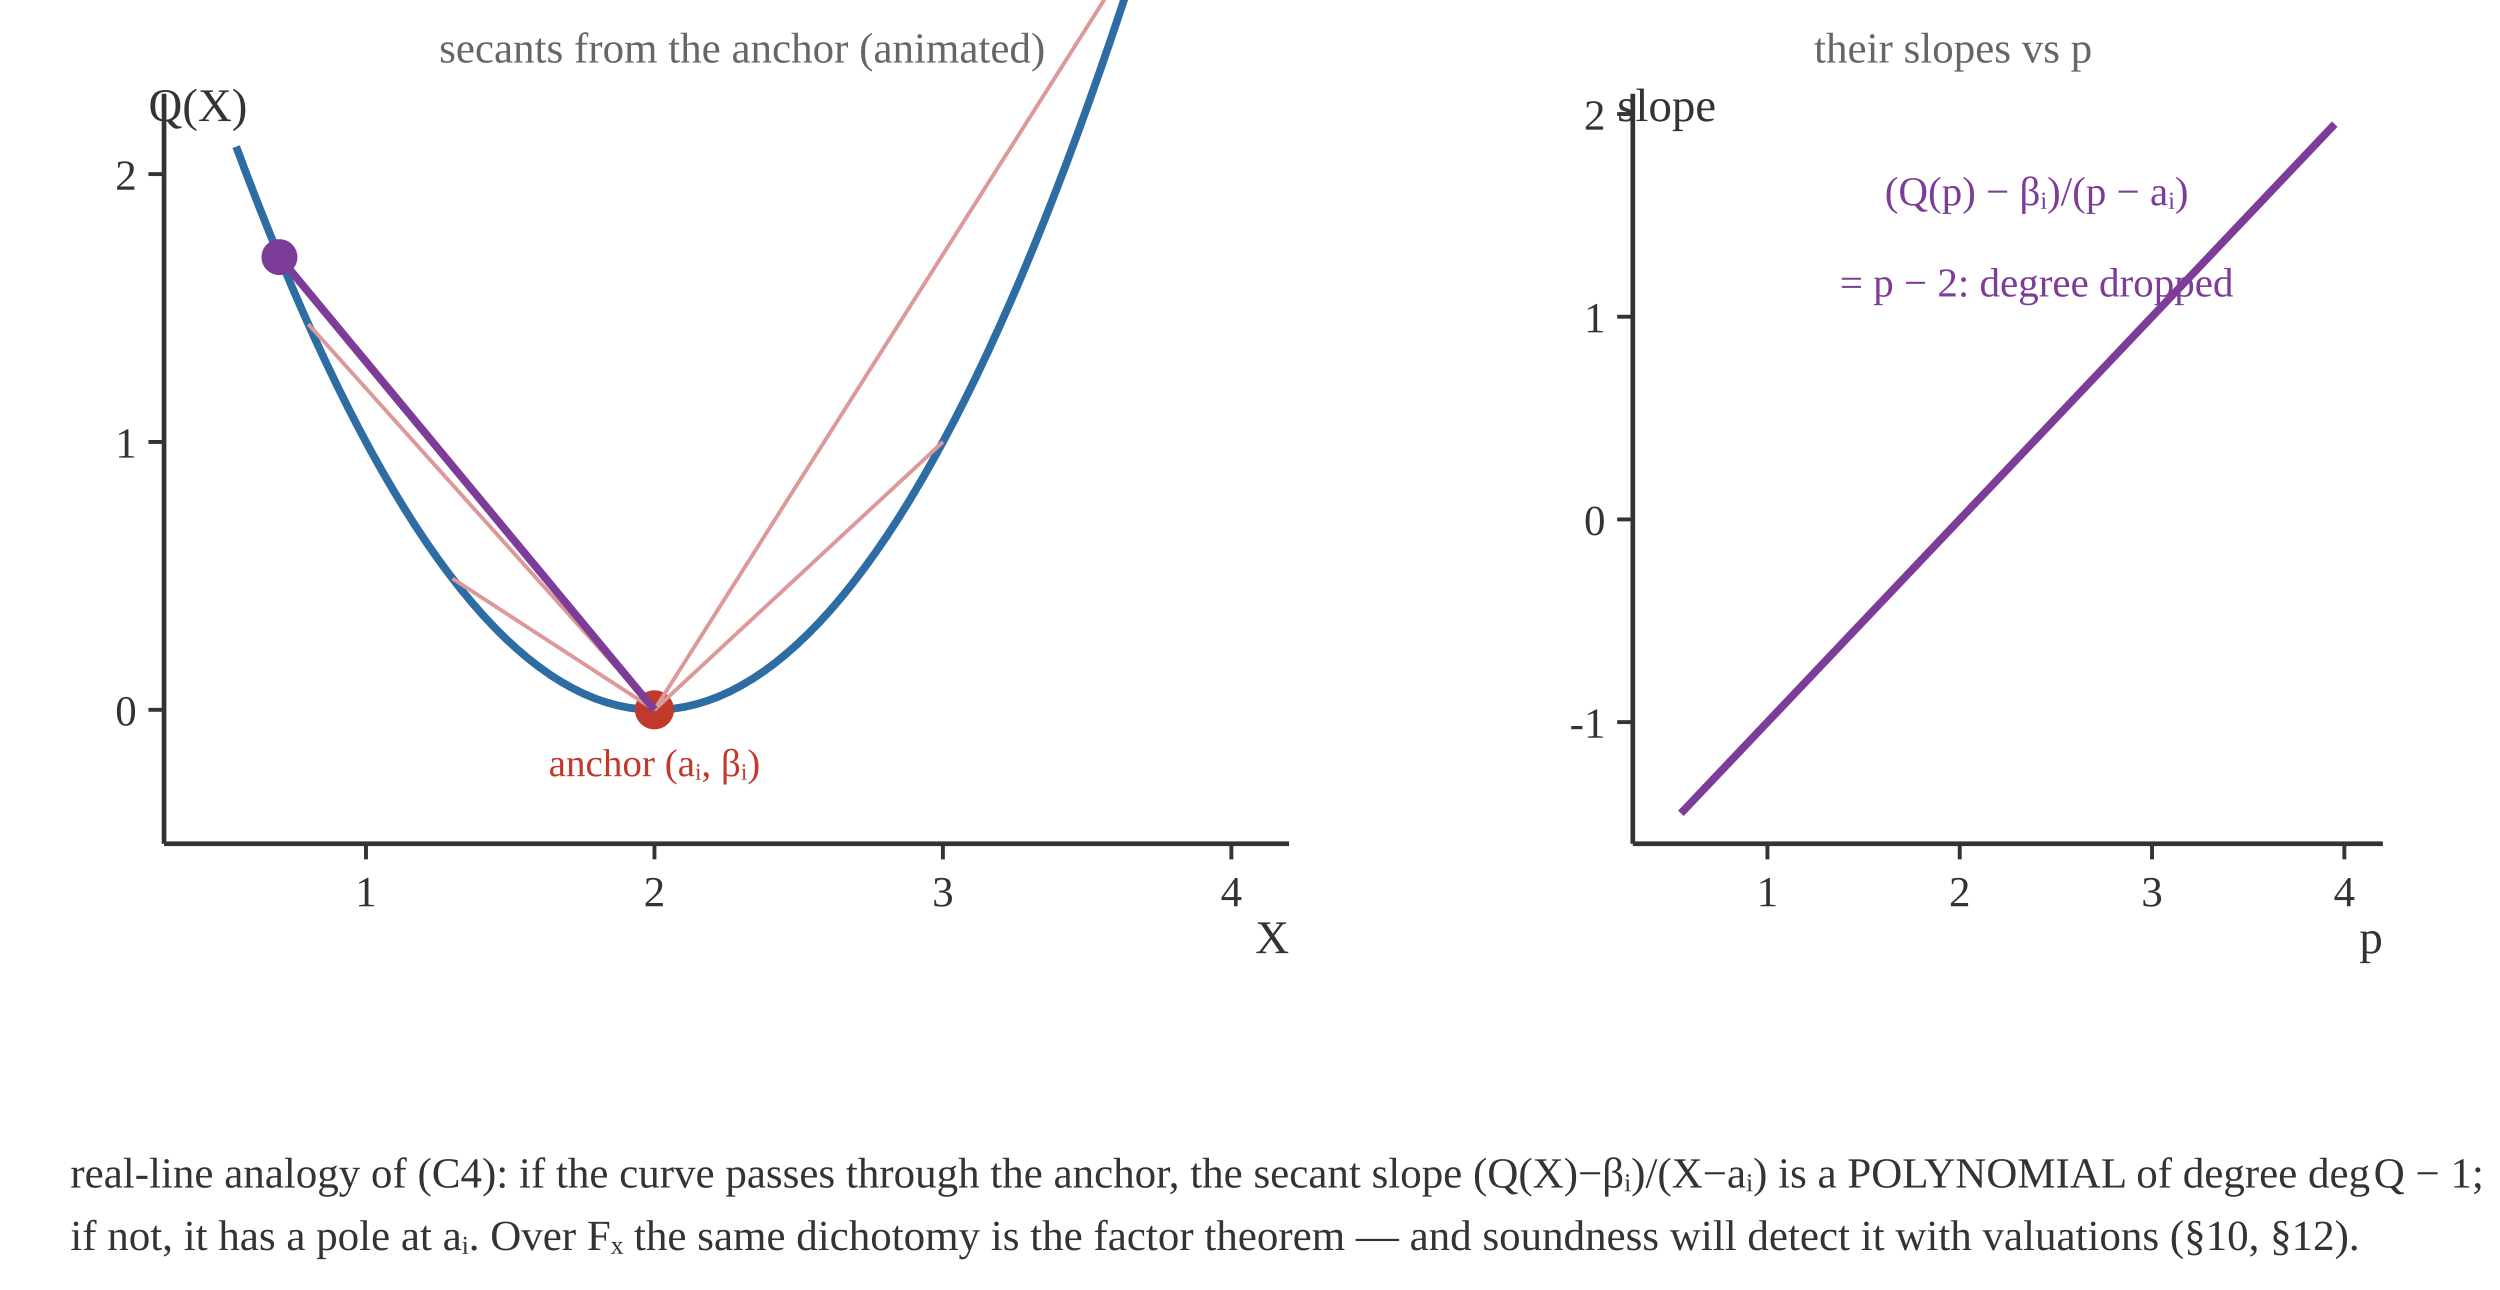
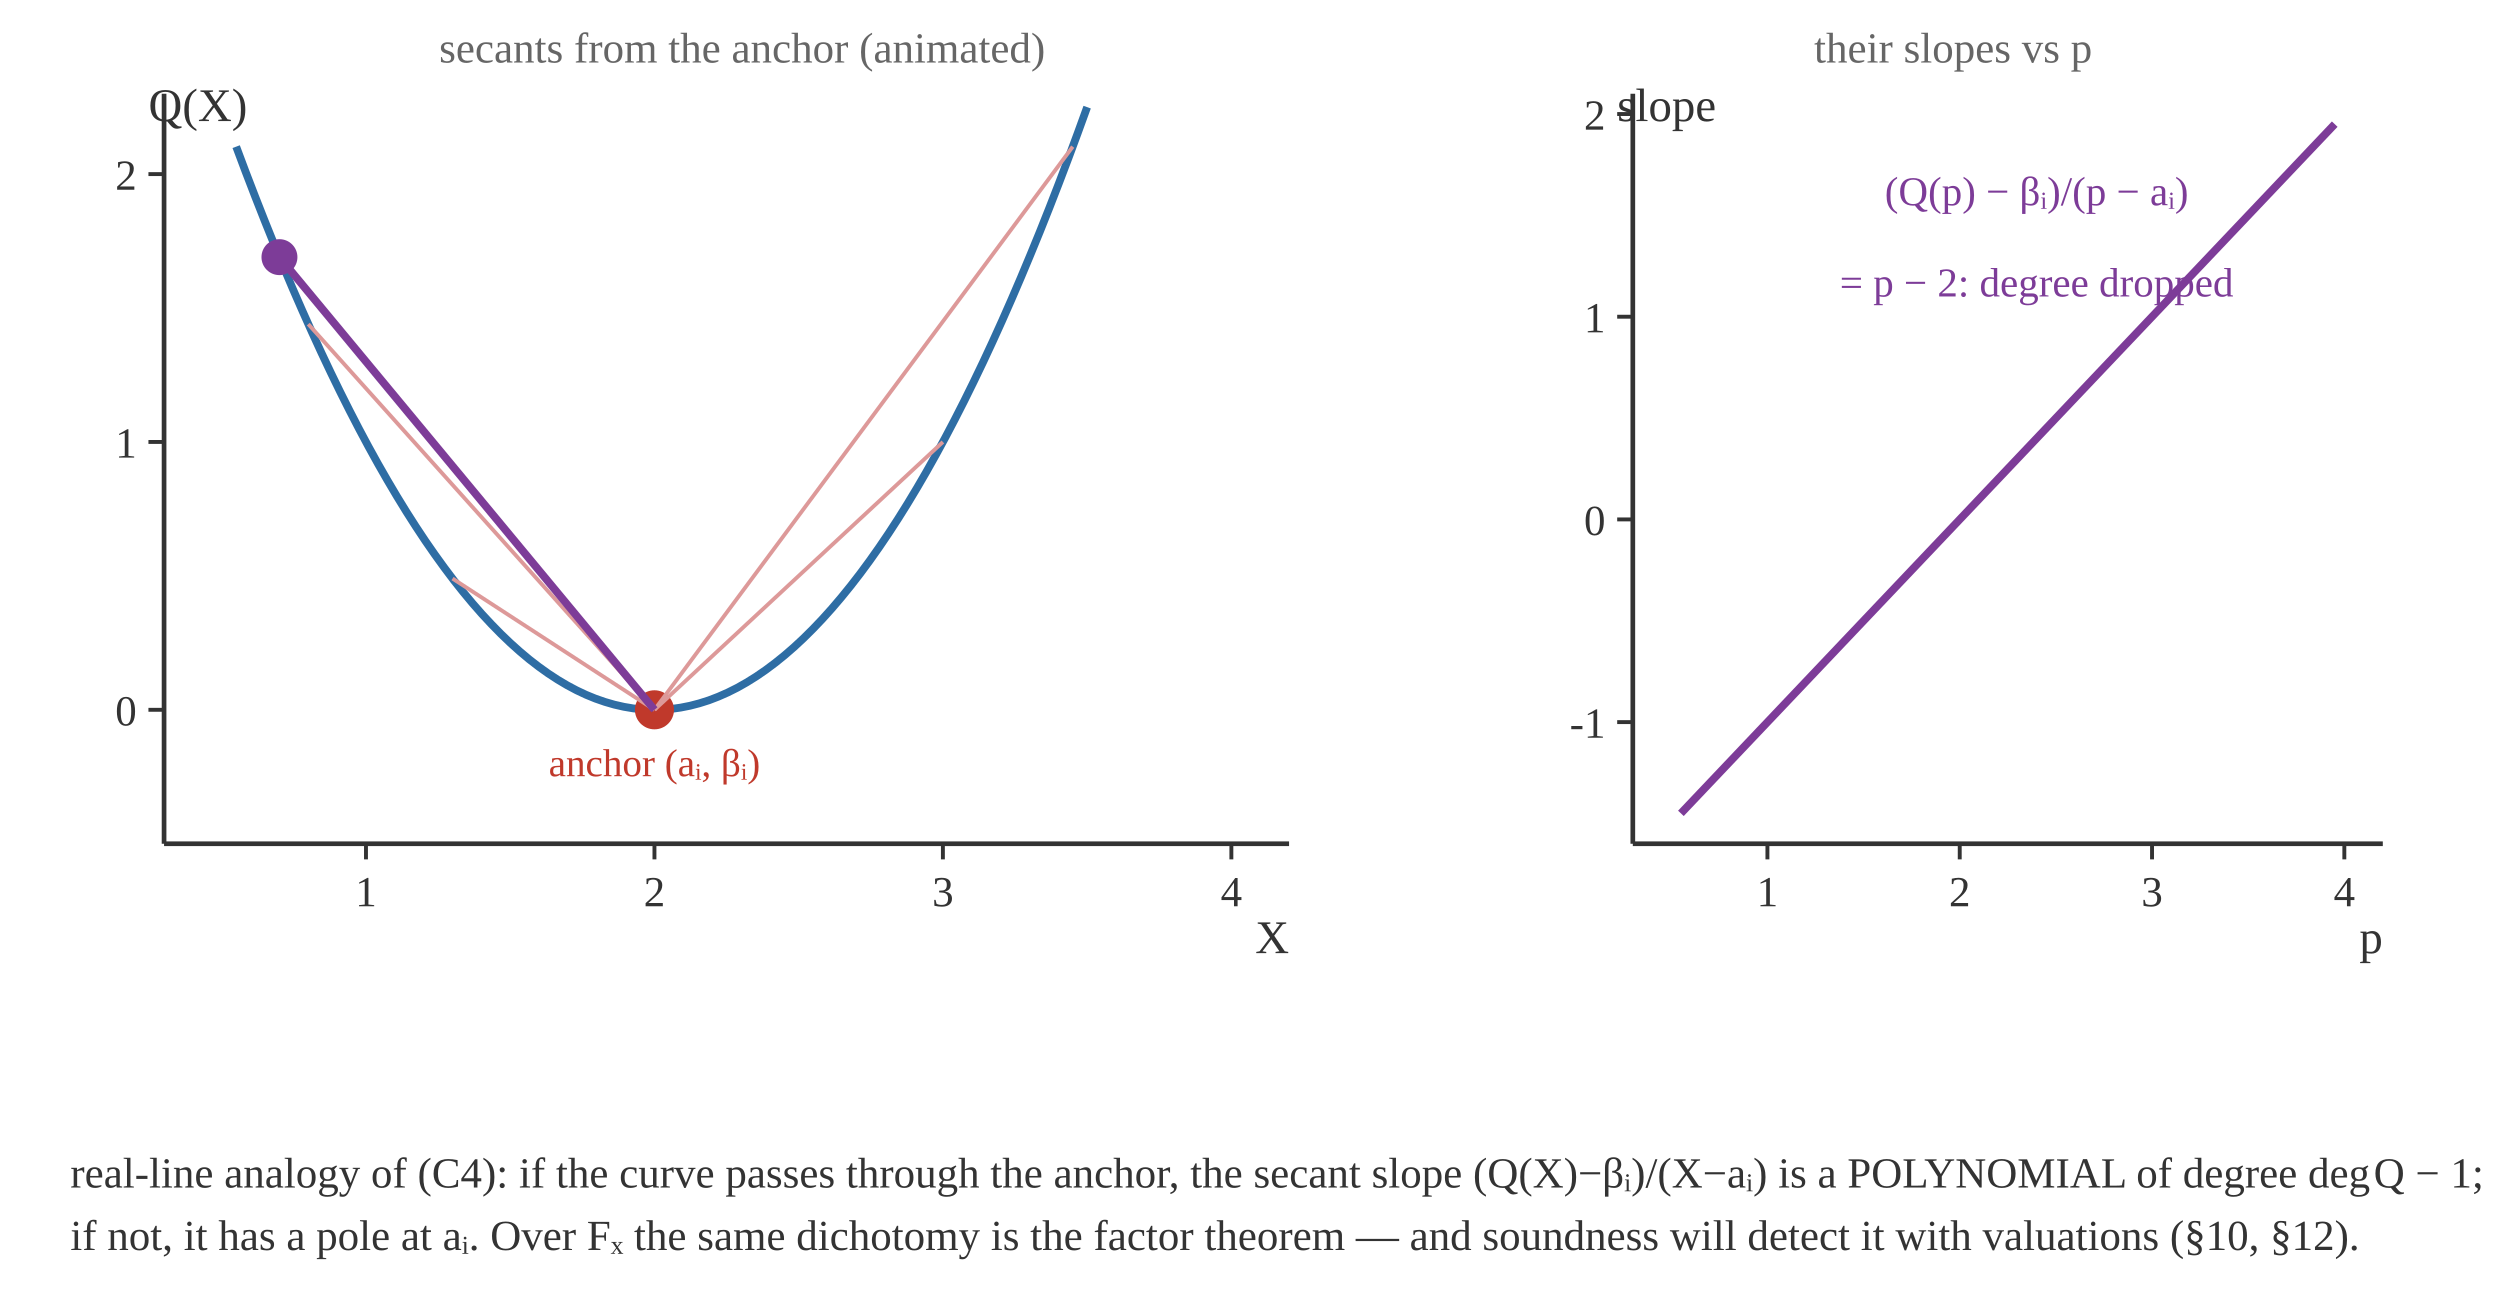
<svg class="setupfig" viewBox="0 0 640 330" width="100%" role="img" aria-label="Shifted moments are secant slopes">
  <line x1="42" y1="216" x2="330" y2="216" stroke="#333" stroke-width="1.2" />
  <line x1="42" y1="216" x2="42" y2="24" stroke="#333" stroke-width="1.2" />
  <line x1="93.69" y1="216" x2="93.69" y2="220" stroke="#333" stroke-width="1" />
  <text x="93.69" y="232" font-size="11" text-anchor="middle" fill="#333">1</text>
  <line x1="167.54" y1="216" x2="167.54" y2="220" stroke="#333" stroke-width="1" />
  <text x="167.54" y="232" font-size="11" text-anchor="middle" fill="#333">2</text>
  <line x1="241.38" y1="216" x2="241.38" y2="220" stroke="#333" stroke-width="1" />
  <text x="241.38" y="232" font-size="11" text-anchor="middle" fill="#333">3</text>
  <line x1="315.23" y1="216" x2="315.23" y2="220" stroke="#333" stroke-width="1" />
  <text x="315.23" y="232" font-size="11" text-anchor="middle" fill="#333">4</text>
  <line x1="38" y1="181.71" x2="42" y2="181.71" stroke="#333" stroke-width="1" />
  <text x="35" y="185.71" font-size="11" text-anchor="end" fill="#333">0</text>
  <line x1="38" y1="113.14" x2="42" y2="113.14" stroke="#333" stroke-width="1" />
  <text x="35" y="117.14" font-size="11" text-anchor="end" fill="#333">1</text>
  <line x1="38" y1="44.57" x2="42" y2="44.57" stroke="#333" stroke-width="1" />
  <text x="35" y="48.57" font-size="11" text-anchor="end" fill="#333">2</text>
  <text x="330" y="244" font-size="12" text-anchor="end" fill="#333">X</text>
  <text x="38" y="31" font-size="12" text-anchor="start" fill="#333">Q(X)</text>
-   <polyline points="60.46,37.54 63.33,45.17 66.21,52.59 69.08,59.81 71.95,66.82 74.82,73.62 77.69,80.21 80.56,86.59 83.44,92.77 86.31,98.74 89.18,104.51 92.05,110.06 94.92,115.41 97.79,120.55 100.67,125.48 103.54,130.21 106.41,134.73 109.28,139.04 112.15,143.14 115.03,147.04 117.9,150.73 120.77,154.21 123.64,157.48 126.51,160.55 129.38,163.41 132.26,166.06 135.13,168.51 138,170.74 140.87,172.77 143.74,174.59 146.62,176.21 149.49,177.62 152.36,178.82 155.23,179.81 158.1,180.59 160.97,181.17 163.85,181.54 166.72,181.71 169.59,181.66 172.46,181.41 175.33,180.95 178.21,180.28 181.08,179.41 183.95,178.33 186.82,177.04 189.69,175.54 192.56,173.84 195.44,171.93 198.31,169.81 201.18,167.48 204.05,164.95 206.92,162.21 209.79,159.26 212.67,156.11 215.54,152.74 218.41,149.17 221.28,145.39 224.15,141.41 227.03,137.22 229.9,132.82 232.77,128.21 235.64,123.39 238.51,118.37 241.38,113.14 244.26,107.71 247.13,102.06 250,96.21 252.87,90.15 255.74,83.88 258.62,77.41 261.49,70.73 264.36,63.84 267.23,56.74 270.1,49.44 272.97,41.93 275.85,34.21 278.72,26.28 281.59,18.15 284.46,9.81 287.33,1.26 290.21,-7.49 293.08,-16.46 295.95,-25.63 298.82,-35.01 301.69,-44.59 304.56,-54.38 307.44,-64.38 310.31,-74.59 313.18,-85.01 316.05,-95.63 318.92,-106.46" fill="none" stroke="#2e6da4" stroke-width="2.0" />
+   <polyline points="60.46,37.54 62.88,43.99 65.3,50.28 67.72,56.43 70.14,62.44 72.56,68.29 74.98,74 77.41,79.56 79.83,84.97 82.25,90.24 84.67,95.36 87.09,100.33 89.51,105.15 91.93,109.83 94.35,114.36 96.77,118.74 99.19,122.97 101.61,127.06 104.03,131 106.45,134.79 108.87,138.44 111.29,141.93 113.71,145.28 116.13,148.49 118.55,151.54 120.97,154.45 123.39,157.21 125.82,159.82 128.24,162.29 130.66,164.61 133.08,166.78 135.5,168.81 137.92,170.68 140.34,172.41 142.76,173.99 145.18,175.43 147.6,176.72 150.02,177.86 152.44,178.85 154.86,179.69 157.28,180.39 159.7,180.94 162.12,181.35 164.54,181.6 166.96,181.71 169.38,181.67 171.81,181.49 174.23,181.15 176.65,180.67 179.07,180.04 181.49,179.27 183.91,178.34 186.33,177.27 188.75,176.06 191.17,174.69 193.59,173.18 196.01,171.52 198.43,169.71 200.85,167.76 203.27,165.66 205.69,163.41 208.11,161.01 210.53,158.47 212.95,155.78 215.37,152.94 217.79,149.96 220.22,146.82 222.64,143.54 225.06,140.11 227.48,136.54 229.9,132.82 232.32,128.95 234.74,124.93 237.16,120.77 239.58,116.45 242,112 244.42,107.39 246.84,102.64 249.26,97.73 251.68,92.69 254.1,87.49 256.52,82.15 258.94,76.66 261.36,71.02 263.78,65.23 266.21,59.3 268.63,53.22 271.05,46.99 273.47,40.62 275.89,34.1 278.31,27.43" fill="none" stroke="#2e6da4" stroke-width="2.0" />
  <circle cx="167.54" cy="181.71" r="5.0" fill="#c0392b" />
  <text x="167.54" y="198.71" font-size="10" text-anchor="middle" fill="#c0392b">anchor (aᵢ, βᵢ)</text>
  <polyline points="167.54,181.71 78.92,82.97" fill="none" stroke="#d99" stroke-width="1.0" />
  <polyline points="167.54,181.71 115.85,148.11" fill="none" stroke="#d99" stroke-width="1.0" />
  <polyline points="167.54,181.71 241.38,113.14" fill="none" stroke="#d99" stroke-width="1.0" />
-   <polyline points="167.54,181.71 293.08,-16.46" fill="none" stroke="#d99" stroke-width="1.0" />
+   <polyline points="167.54,181.71 274.62,37.54" fill="none" stroke="#d99" stroke-width="1.0" />
  <line x1="167.54" y1="181.71" x2="71.54" y2="65.83" stroke="#7d3c98" stroke-width="2">
-     <animate attributeName="x2" values="71.54;77.45;83.35;89.26;95.17;101.08;106.98;112.89;118.8;124.71;130.62;136.52;142.43;148.34;154.25;160.15;166.06;171.97;177.88;183.78;189.69;195.6;201.51;207.42;213.32;219.23;225.14;231.05;236.95;242.86;248.77;254.68;260.58;266.49;272.4;278.31;284.22;290.12;296.03;301.94;307.85;307.85;301.94;296.03;290.12;284.22;278.31;272.4;266.49;260.58;254.68;248.77;242.86;236.95;231.05;225.14;219.23;213.32;207.42;201.51;195.6;189.69;183.78;177.88;171.97;166.06;160.15;154.25;148.34;142.43;136.52;130.62;124.71;118.8;112.89;106.98;101.08;95.17;89.26;83.35;77.45;71.54" dur="10s" repeatCount="indefinite" />
-     <animate attributeName="y2" values="65.83;79.65;92.6;104.67;115.86;126.17;135.61;144.16;151.84;158.65;164.57;169.62;173.79;177.08;179.49;181.03;181.69;181.47;180.37;178.4;175.54;171.81;167.2;161.72;155.36;148.11;140;131;121.12;110.37;98.74;86.24;72.85;58.59;43.45;27.43;10.53;-7.24;-25.89;-45.42;-65.83;-65.83;-45.42;-25.89;-7.24;10.53;27.43;43.45;58.59;72.85;86.24;98.74;110.37;121.12;131;140;148.11;155.36;161.72;167.2;171.81;175.54;178.4;180.37;181.47;181.69;181.03;179.49;177.08;173.79;169.62;164.57;158.65;151.84;144.16;135.61;126.17;115.86;104.67;92.6;79.65;65.83" dur="10s" repeatCount="indefinite" />
+     <animate attributeName="x2" values="71.54;76.62;81.69;86.77;91.85;96.92;102;107.08;112.15;117.23;122.31;127.38;132.46;137.54;142.62;147.69;152.77;157.85;162.92;168;173.08;178.15;183.23;188.31;193.38;198.46;203.54;208.62;213.69;218.77;223.85;228.92;234;239.08;244.15;249.23;254.31;259.38;264.46;269.54;274.62;274.62;269.54;264.46;259.38;254.31;249.23;244.15;239.08;234;228.92;223.85;218.77;213.69;208.62;203.54;198.46;193.38;188.31;183.23;178.15;173.08;168;162.92;157.85;152.77;147.69;142.62;137.54;132.46;127.38;122.31;117.23;112.15;107.08;102;96.92;91.85;86.77;81.69;76.62;71.54" dur="10s" repeatCount="indefinite" />
+     <animate attributeName="y2" values="65.83;77.76;89.05;99.68;109.67;119.01;127.7;135.75;143.14;149.89;155.99;161.44;166.24;170.4;173.9;176.76;178.97;180.53;181.45;181.71;181.33;180.3;178.62;176.29;173.31;169.69;165.42;160.5;154.93;148.71;141.85;134.33;126.17;117.36;107.9;97.8;87.04;75.64;63.59;50.89;37.54;37.54;50.89;63.59;75.64;87.04;97.8;107.9;117.36;126.17;134.33;141.85;148.71;154.93;160.5;165.42;169.69;173.31;176.29;178.62;180.3;181.33;181.71;181.45;180.53;178.97;176.76;173.9;170.4;166.24;161.44;155.99;149.89;143.14;135.75;127.7;119.01;109.67;99.68;89.05;77.76;65.83" dur="10s" repeatCount="indefinite" />
  </line>
  <circle cx="71.54" cy="65.83" r="4.6" fill="#7d3c98">
-     <animate attributeName="cx" values="71.54;77.45;83.35;89.26;95.17;101.08;106.98;112.89;118.8;124.71;130.62;136.52;142.43;148.34;154.25;160.15;166.06;171.97;177.88;183.78;189.69;195.6;201.51;207.42;213.32;219.23;225.14;231.05;236.95;242.86;248.77;254.68;260.58;266.49;272.4;278.31;284.22;290.12;296.03;301.94;307.85;307.85;301.94;296.03;290.12;284.22;278.31;272.4;266.49;260.58;254.68;248.77;242.86;236.95;231.05;225.14;219.23;213.32;207.42;201.51;195.6;189.69;183.78;177.88;171.97;166.06;160.15;154.25;148.34;142.43;136.52;130.62;124.71;118.8;112.89;106.98;101.08;95.17;89.26;83.35;77.45;71.54" dur="10s" repeatCount="indefinite" />
-     <animate attributeName="cy" values="65.83;79.65;92.6;104.67;115.86;126.17;135.61;144.16;151.84;158.65;164.57;169.62;173.79;177.08;179.49;181.03;181.69;181.47;180.37;178.4;175.54;171.81;167.2;161.72;155.36;148.11;140;131;121.12;110.37;98.74;86.24;72.85;58.59;43.45;27.43;10.53;-7.24;-25.89;-45.42;-65.83;-65.83;-45.42;-25.89;-7.24;10.53;27.43;43.45;58.59;72.85;86.24;98.74;110.37;121.12;131;140;148.11;155.36;161.72;167.2;171.81;175.54;178.4;180.37;181.47;181.69;181.03;179.49;177.08;173.79;169.62;164.57;158.65;151.84;144.16;135.61;126.17;115.86;104.67;92.6;79.65;65.83" dur="10s" repeatCount="indefinite" />
+     <animate attributeName="cx" values="71.54;76.62;81.69;86.77;91.85;96.92;102;107.08;112.15;117.23;122.31;127.38;132.46;137.54;142.62;147.69;152.77;157.85;162.92;168;173.08;178.15;183.23;188.31;193.38;198.46;203.54;208.62;213.69;218.77;223.85;228.92;234;239.08;244.15;249.23;254.31;259.38;264.46;269.54;274.62;274.62;269.54;264.46;259.38;254.31;249.23;244.15;239.08;234;228.92;223.85;218.77;213.69;208.62;203.54;198.46;193.38;188.31;183.23;178.15;173.08;168;162.92;157.85;152.77;147.69;142.62;137.54;132.46;127.38;122.31;117.23;112.15;107.08;102;96.92;91.85;86.77;81.69;76.62;71.54" dur="10s" repeatCount="indefinite" />
+     <animate attributeName="cy" values="65.83;77.76;89.05;99.68;109.67;119.01;127.7;135.75;143.14;149.89;155.99;161.44;166.24;170.4;173.9;176.76;178.97;180.53;181.45;181.71;181.33;180.3;178.62;176.29;173.31;169.69;165.42;160.5;154.93;148.71;141.85;134.33;126.17;117.36;107.9;97.8;87.04;75.64;63.59;50.89;37.54;37.54;50.89;63.59;75.64;87.04;97.8;107.9;117.36;126.17;134.33;141.85;148.71;154.93;160.5;165.42;169.69;173.31;176.29;178.62;180.3;181.33;181.71;181.45;180.53;178.97;176.76;173.9;170.4;166.24;161.44;155.99;149.89;143.14;135.75;127.7;119.01;109.67;99.68;89.05;77.76;65.83" dur="10s" repeatCount="indefinite" />
  </circle>
  <g transform="translate(370,0)">
    <line x1="48" y1="216" x2="240" y2="216" stroke="#333" stroke-width="1.2" />
    <line x1="48" y1="216" x2="48" y2="24" stroke="#333" stroke-width="1.2" />
    <line x1="82.46" y1="216" x2="82.46" y2="220" stroke="#333" stroke-width="1" />
    <text x="82.46" y="232" font-size="11" text-anchor="middle" fill="#333">1</text>
    <line x1="131.69" y1="216" x2="131.69" y2="220" stroke="#333" stroke-width="1" />
    <text x="131.69" y="232" font-size="11" text-anchor="middle" fill="#333">2</text>
    <line x1="180.92" y1="216" x2="180.92" y2="220" stroke="#333" stroke-width="1" />
    <text x="180.92" y="232" font-size="11" text-anchor="middle" fill="#333">3</text>
    <line x1="230.15" y1="216" x2="230.15" y2="220" stroke="#333" stroke-width="1" />
    <text x="230.15" y="232" font-size="11" text-anchor="middle" fill="#333">4</text>
    <line x1="44" y1="184.86" x2="48" y2="184.86" stroke="#333" stroke-width="1" />
    <text x="41" y="188.86" font-size="11" text-anchor="end" fill="#333">-1</text>
    <line x1="44" y1="132.97" x2="48" y2="132.97" stroke="#333" stroke-width="1" />
    <text x="41" y="136.97" font-size="11" text-anchor="end" fill="#333">0</text>
    <line x1="44" y1="81.08" x2="48" y2="81.08" stroke="#333" stroke-width="1" />
    <text x="41" y="85.08" font-size="11" text-anchor="end" fill="#333">1</text>
    <line x1="44" y1="29.19" x2="48" y2="29.19" stroke="#333" stroke-width="1" />
    <text x="41" y="33.19" font-size="11" text-anchor="end" fill="#333">2</text>
    <text x="240" y="244" font-size="12" text-anchor="end" fill="#333">p</text>
    <text x="44" y="31" font-size="12" text-anchor="start" fill="#333">slope</text>
    <polyline points="60.31,208.22 227.69,31.78" fill="none" stroke="#7d3c98" stroke-width="2.0" />
    <text x="151.38" y="52.54" font-size="10.5" text-anchor="middle" fill="#7d3c98">(Q(p) − βᵢ)/(p − aᵢ)</text>
    <text x="151.38" y="75.89" font-size="10.5" text-anchor="middle" fill="#7d3c98">= p − 2: degree dropped</text>
  </g>
  <text x="190" y="16" font-size="11" text-anchor="middle" fill="#666">secants from the anchor (animated)</text>
  <text x="500" y="16" font-size="11" text-anchor="middle" fill="#666">their slopes vs p</text>
  <text x="18" y="304" font-size="11" text-anchor="start" fill="#333">real-line analogy of (C4): if the curve passes through the anchor, the secant slope (Q(X)−βᵢ)/(X−aᵢ) is a POLYNOMIAL of degree deg Q − 1;</text>
  <text x="18" y="320" font-size="11" text-anchor="start" fill="#333">if not, it has a pole at aᵢ. Over Fₓ the same dichotomy is the factor theorem — and soundness will detect it with valuations (§10, §12).</text>
</svg>
